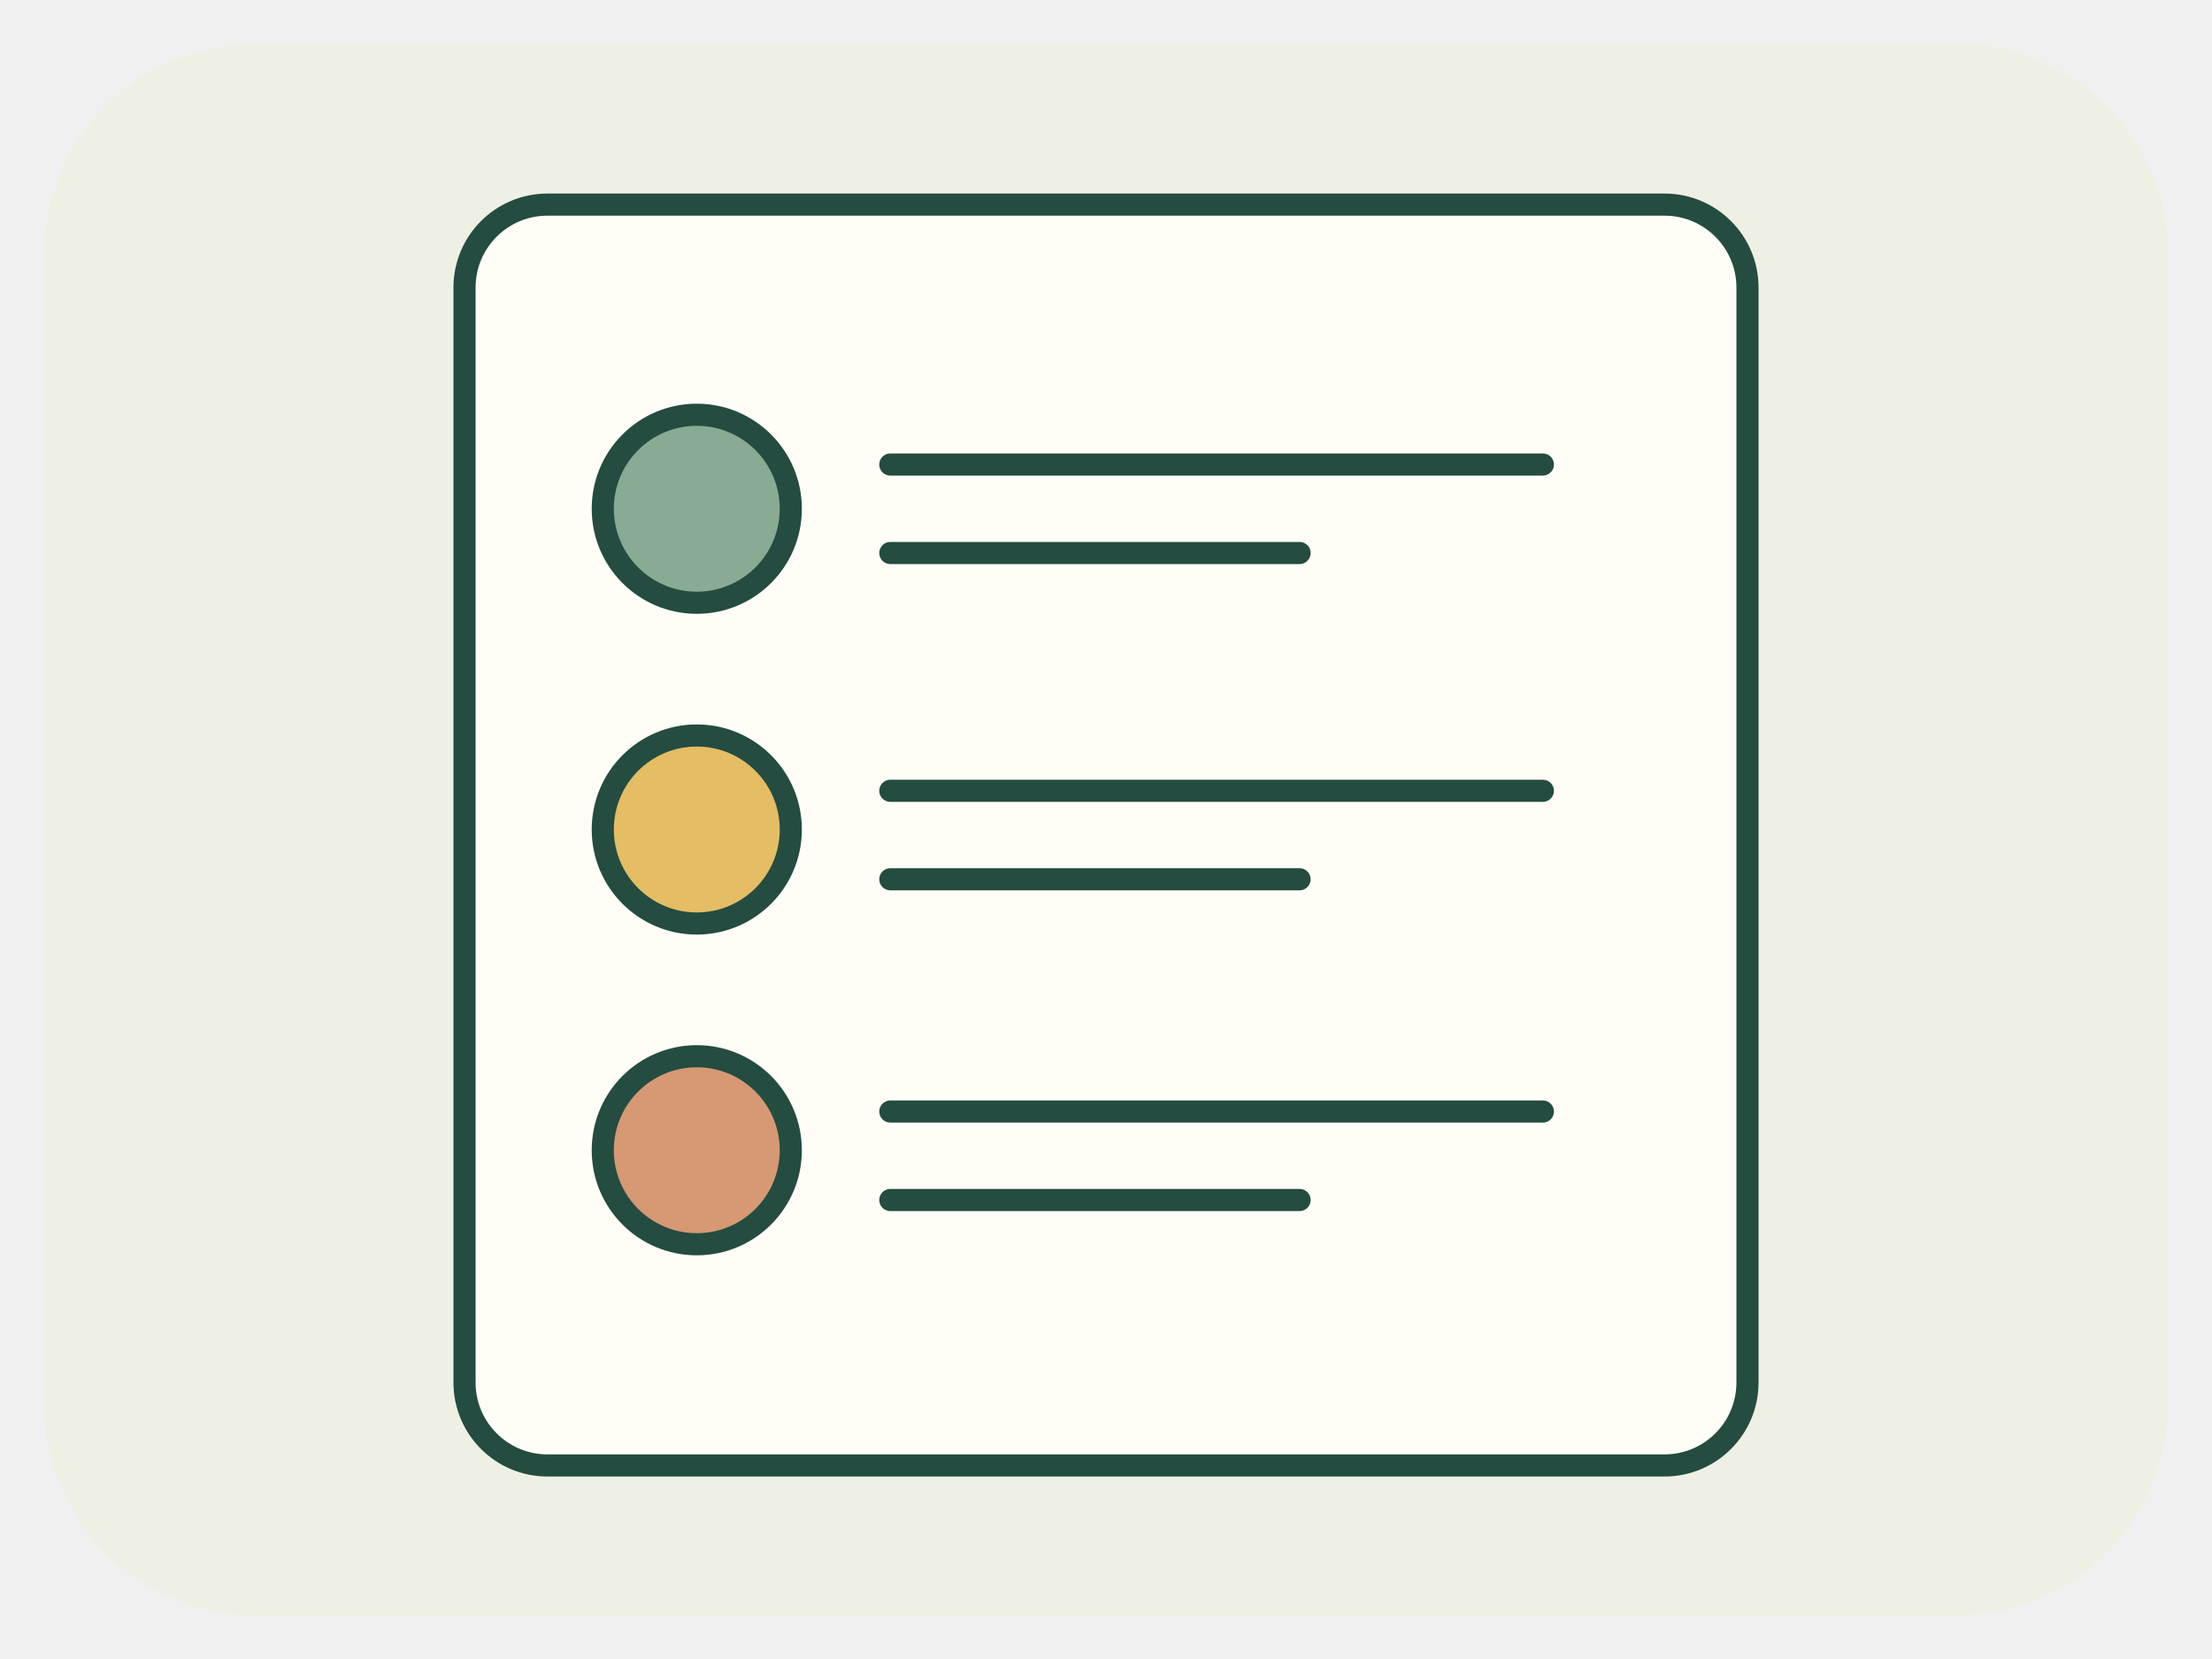
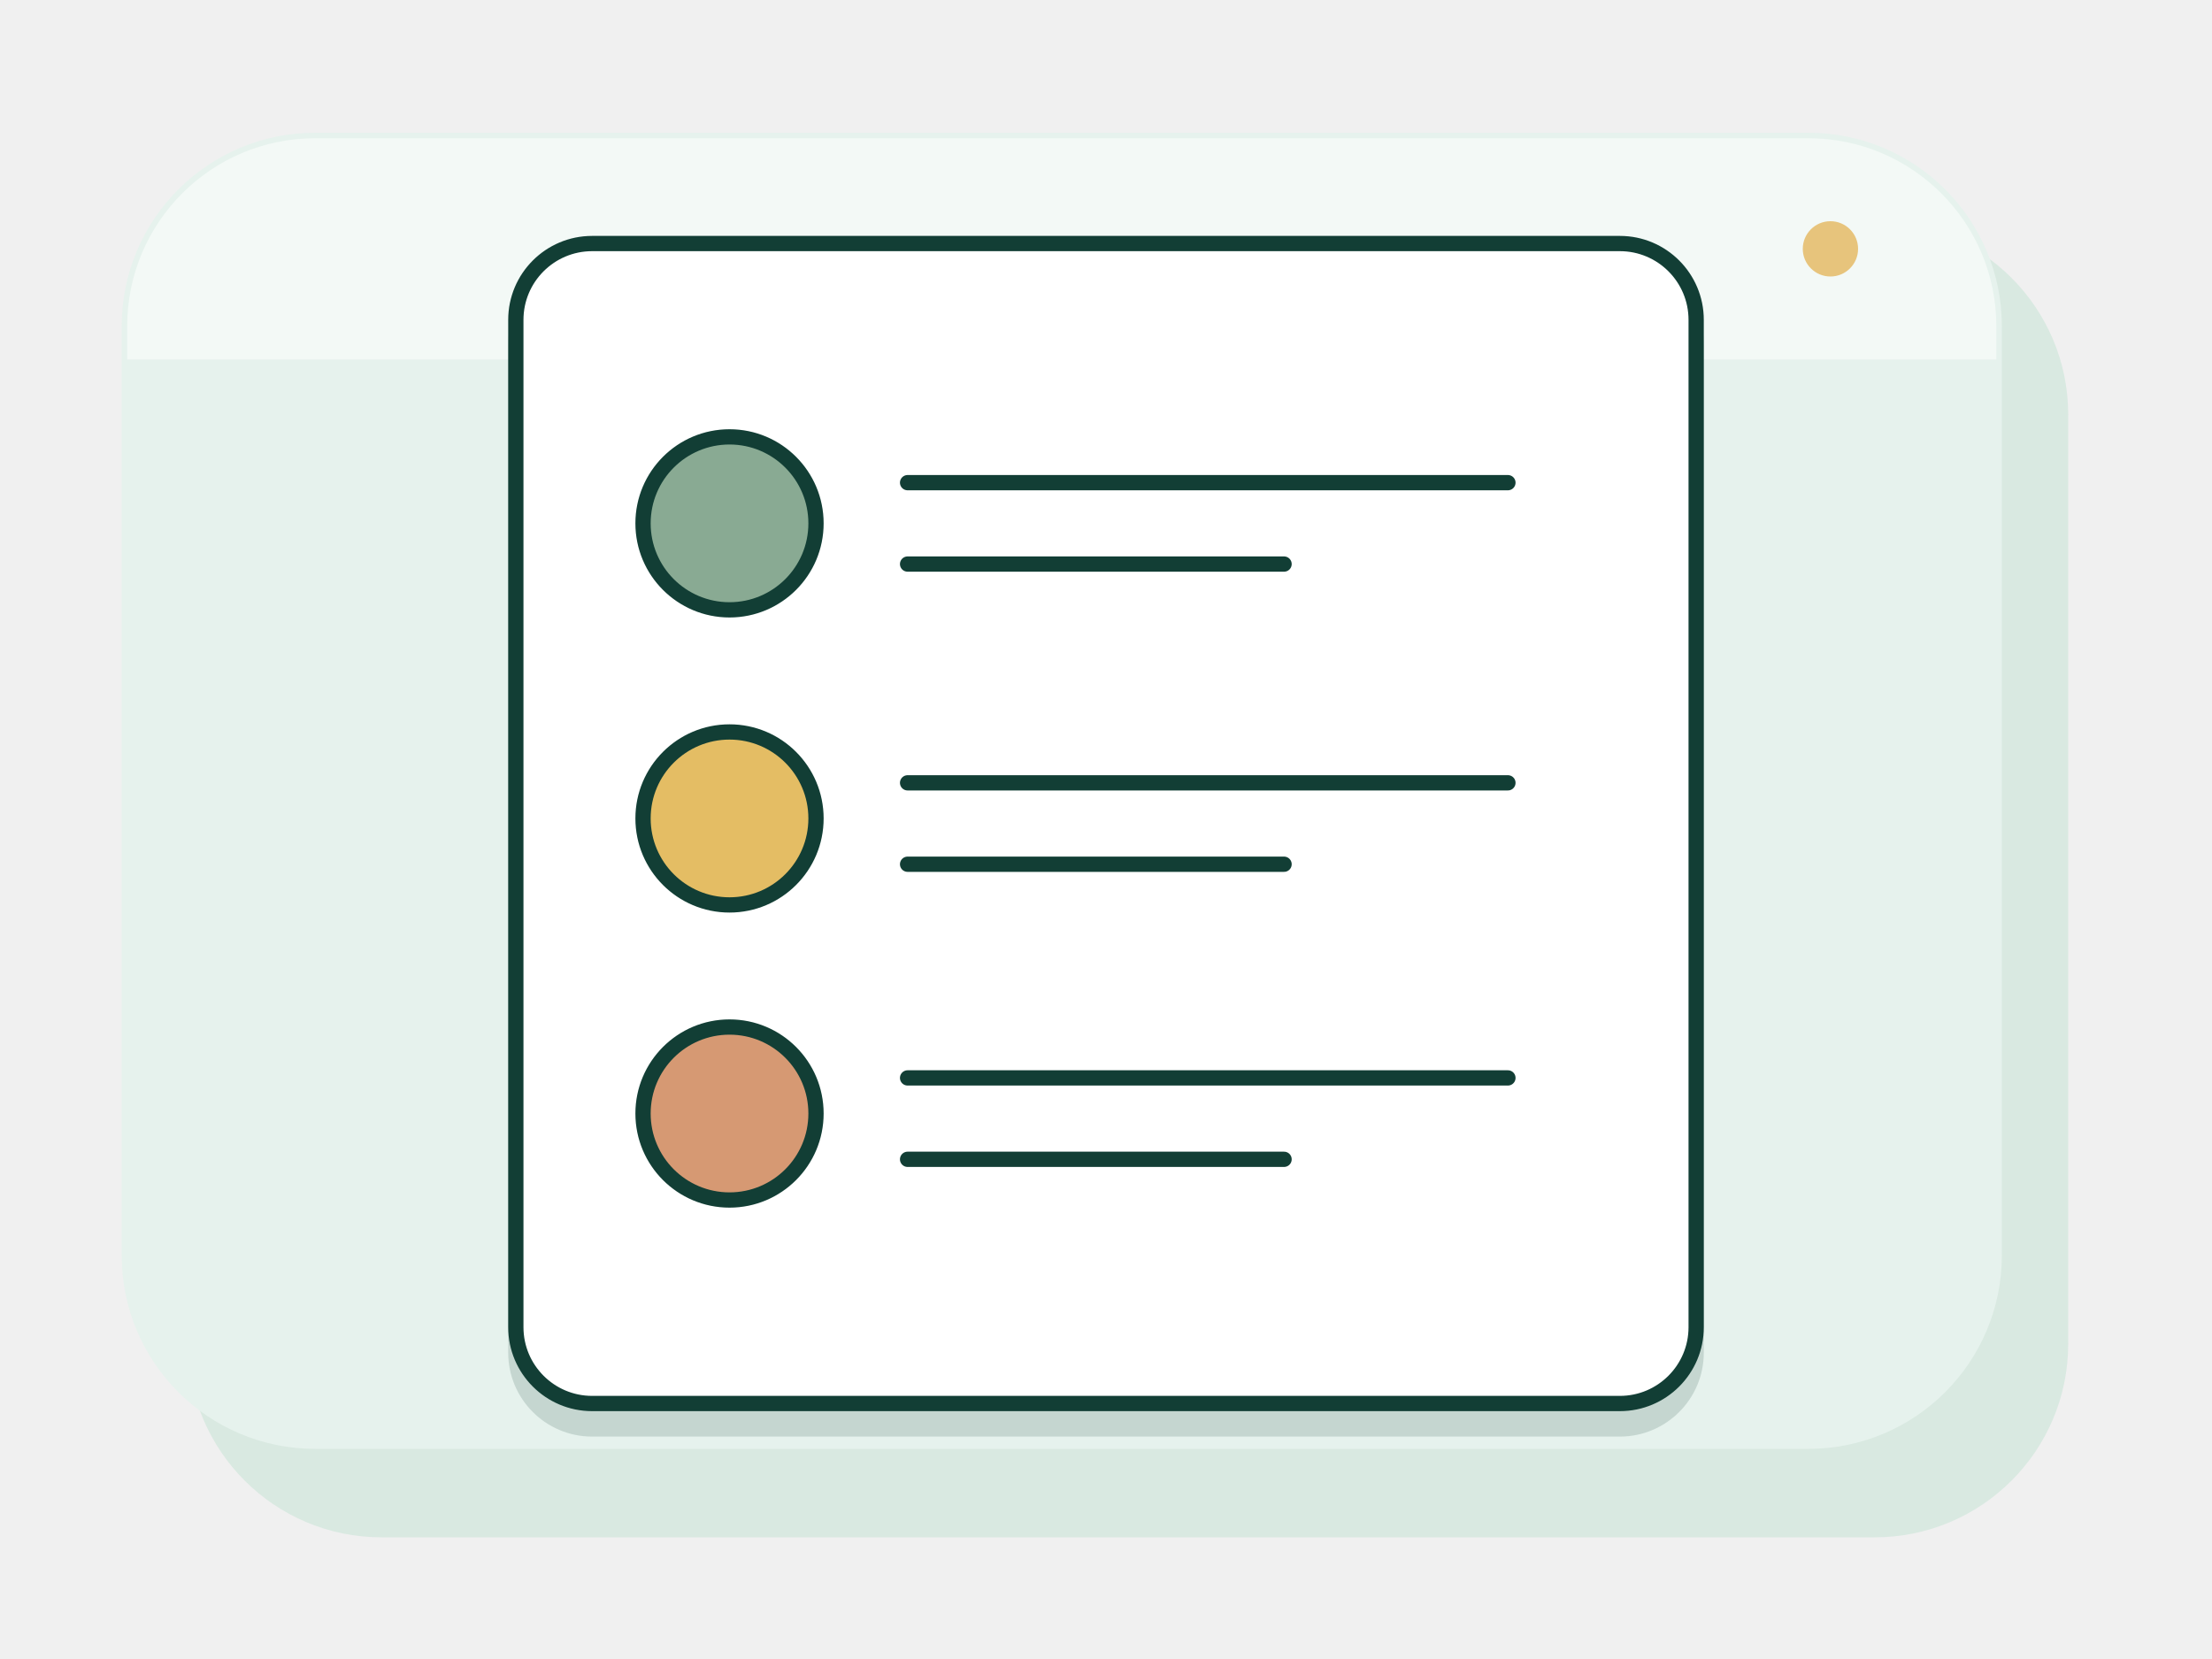
<svg xmlns="http://www.w3.org/2000/svg" viewBox="0 0 400 300" fill="none">
-   <rect x="8" y="8" width="384" height="284" rx="38" fill="#eef0e3" />
-   <g stroke="#244c40" stroke-width="4" stroke-linecap="round" stroke-linejoin="round">
-     <rect x="84" y="37" width="232" height="228" rx="15" fill="#fffdf6" />
-     <circle cx="126" cy="92" r="17" fill="#89aa93" />
-     <circle cx="126" cy="150" r="17" fill="#e4bd64" />
-     <circle cx="126" cy="208" r="17" fill="#d69973" />
-     <path d="M161 84h118m-118 16h74m-74 43h118m-118 16h74m-74 42h118m-118 16h74" />
+   <rect x="34" y="40" width="340" height="238" rx="35" fill="#d9e9e1" />
+   <rect x="22" y="24" width="340" height="238" rx="35" fill="#e6f2ed" />
+   <path d="M57 25h270a34 34 0 0 1 34 34v6H23v-6a34 34 0 0 1 34-34Z" fill="#f3f9f6" />
+   <circle cx="331" cy="45" r="5" fill="#e7c47c" />
+   <g transform="translate(16 10) scale(.92)">
+     <g stroke="#123e35" stroke-width="3" stroke-linecap="round" stroke-linejoin="round">
+       <g transform="translate(0 5)" opacity=".16">
+         <rect x="84" y="37" width="232" height="228" rx="15" fill="#123e35" />
+       </g>
+       <rect x="84" y="37" width="232" height="228" rx="15" fill="#ffffff" />
+       <circle cx="126" cy="92" r="17" fill="#89aa93" />
+       <circle cx="126" cy="150" r="17" fill="#e4bd64" />
+       <circle cx="126" cy="208" r="17" fill="#d69973" />
+       <path d="M161 84h118m-118 16h74m-74 43h118m-118 16h74m-74 42h118m-118 16h74" />
+     </g>
  </g>
</svg>
